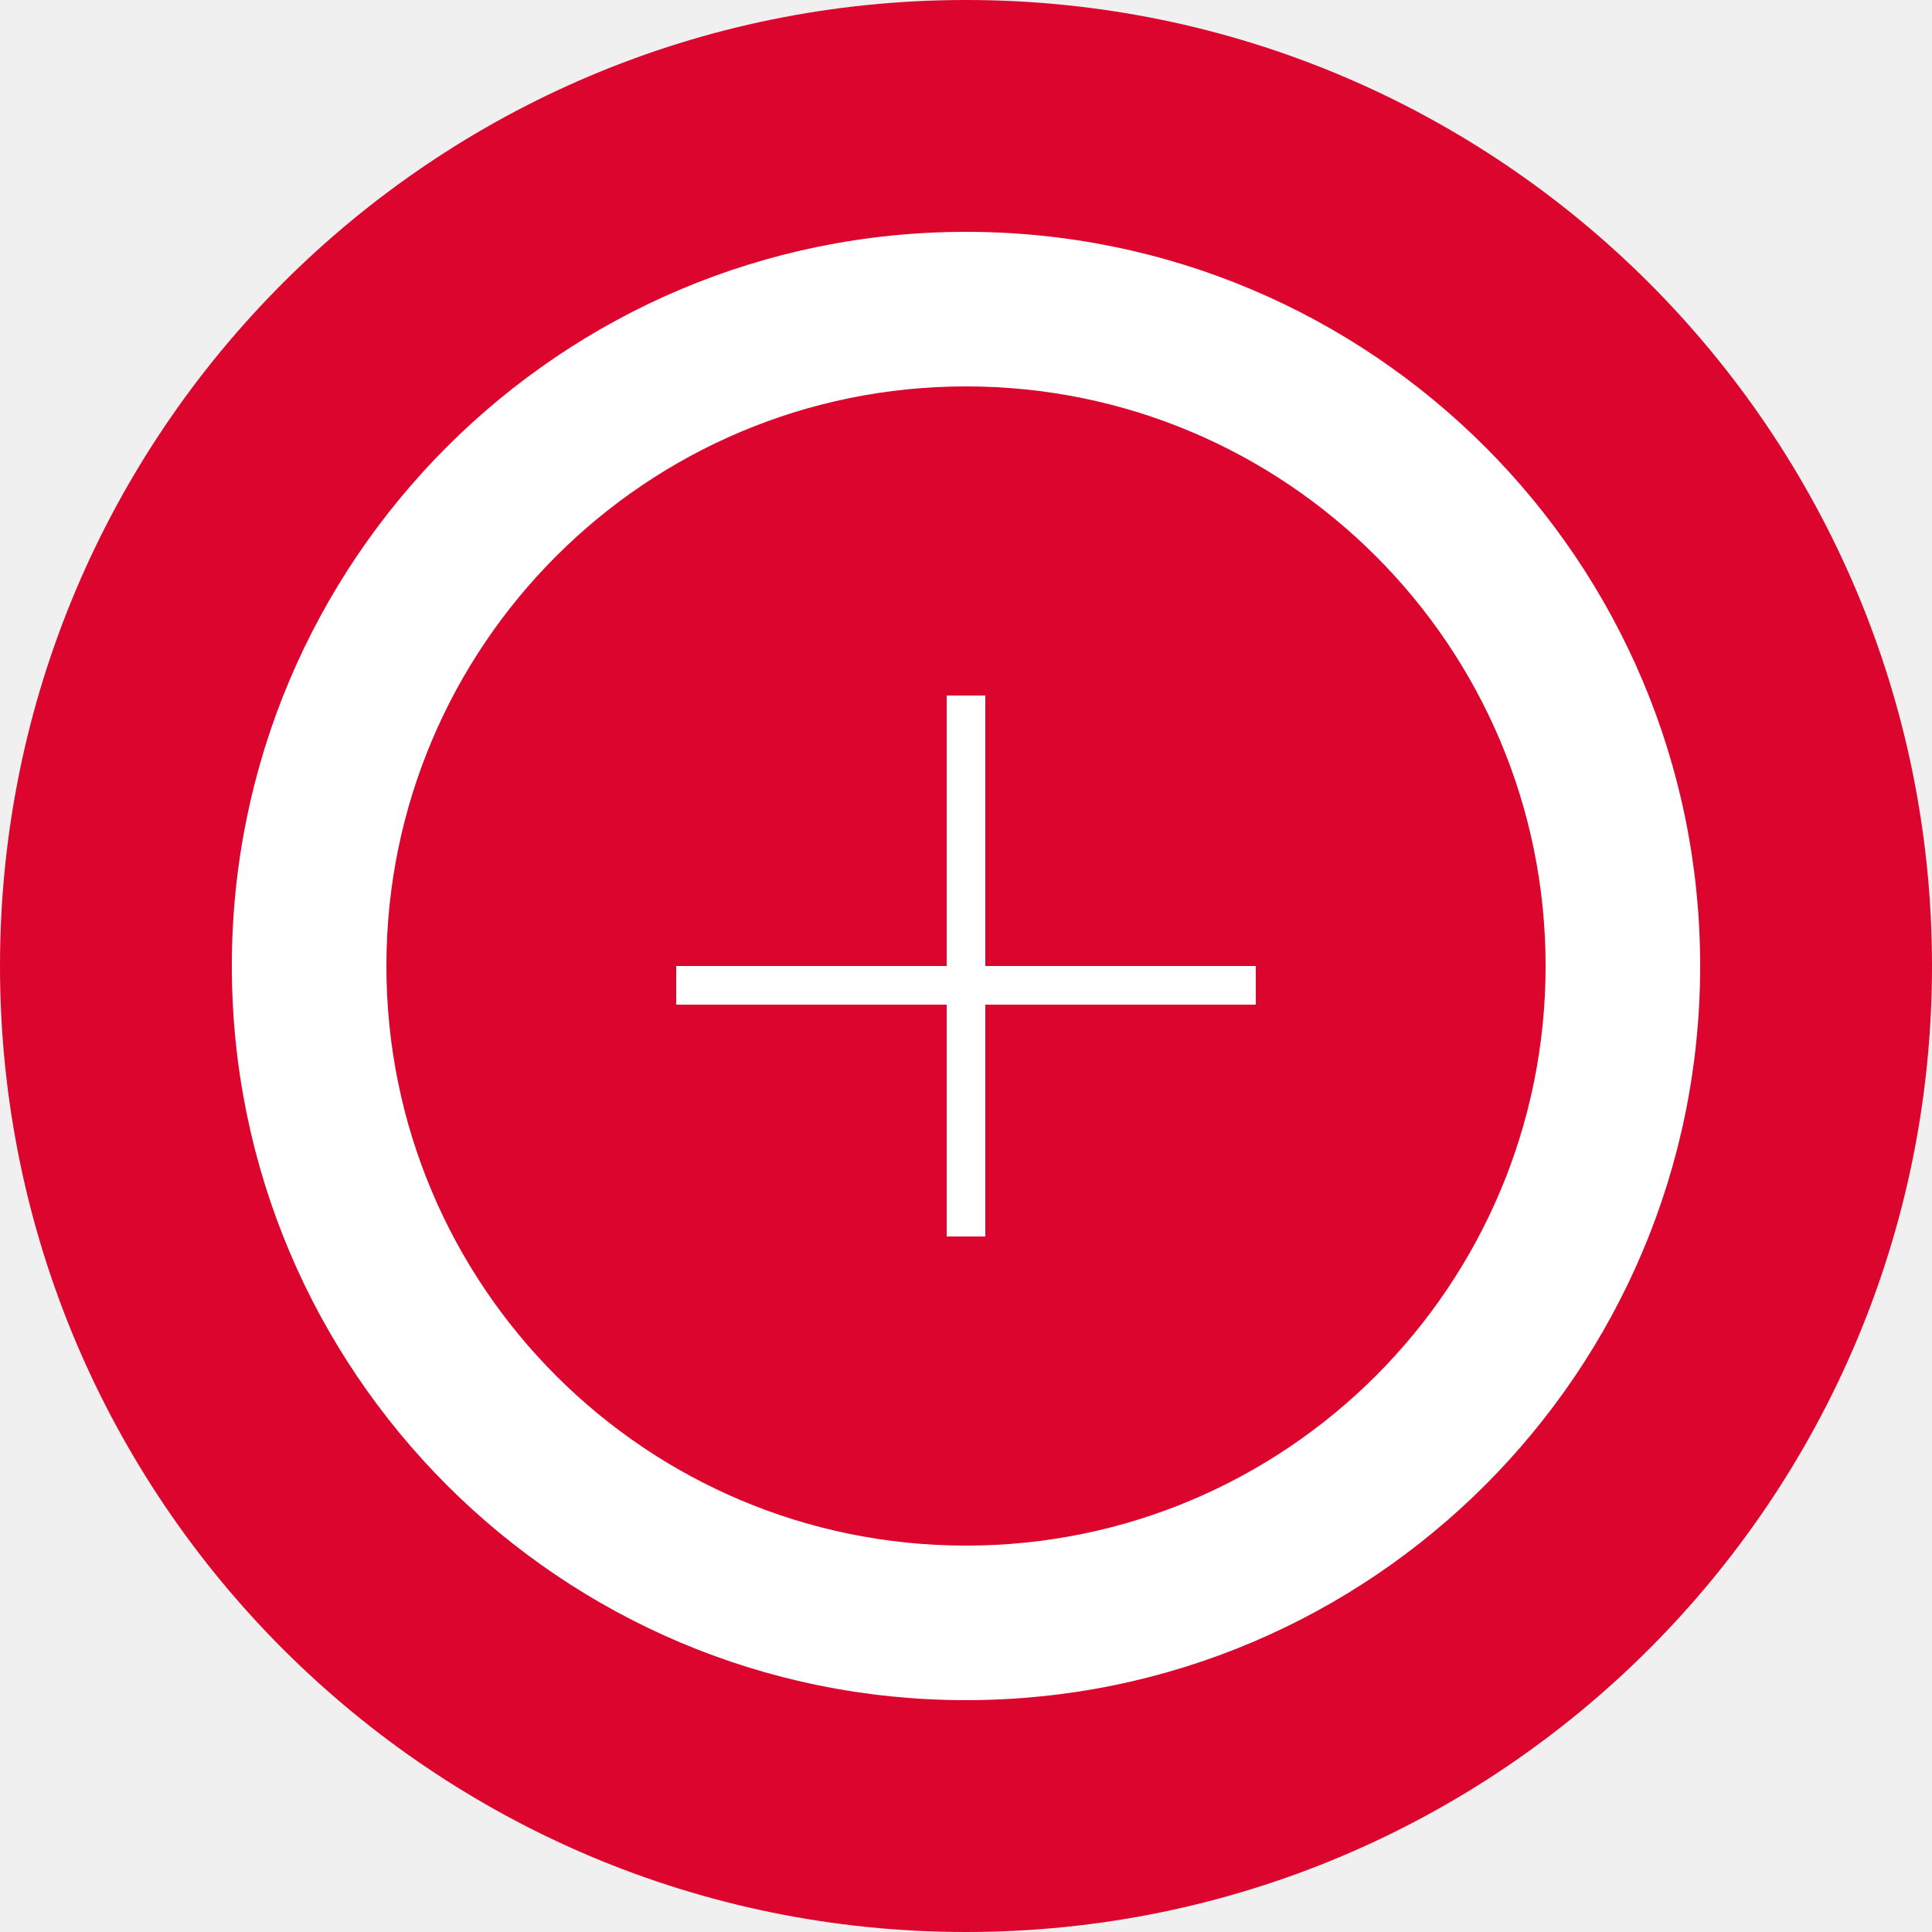
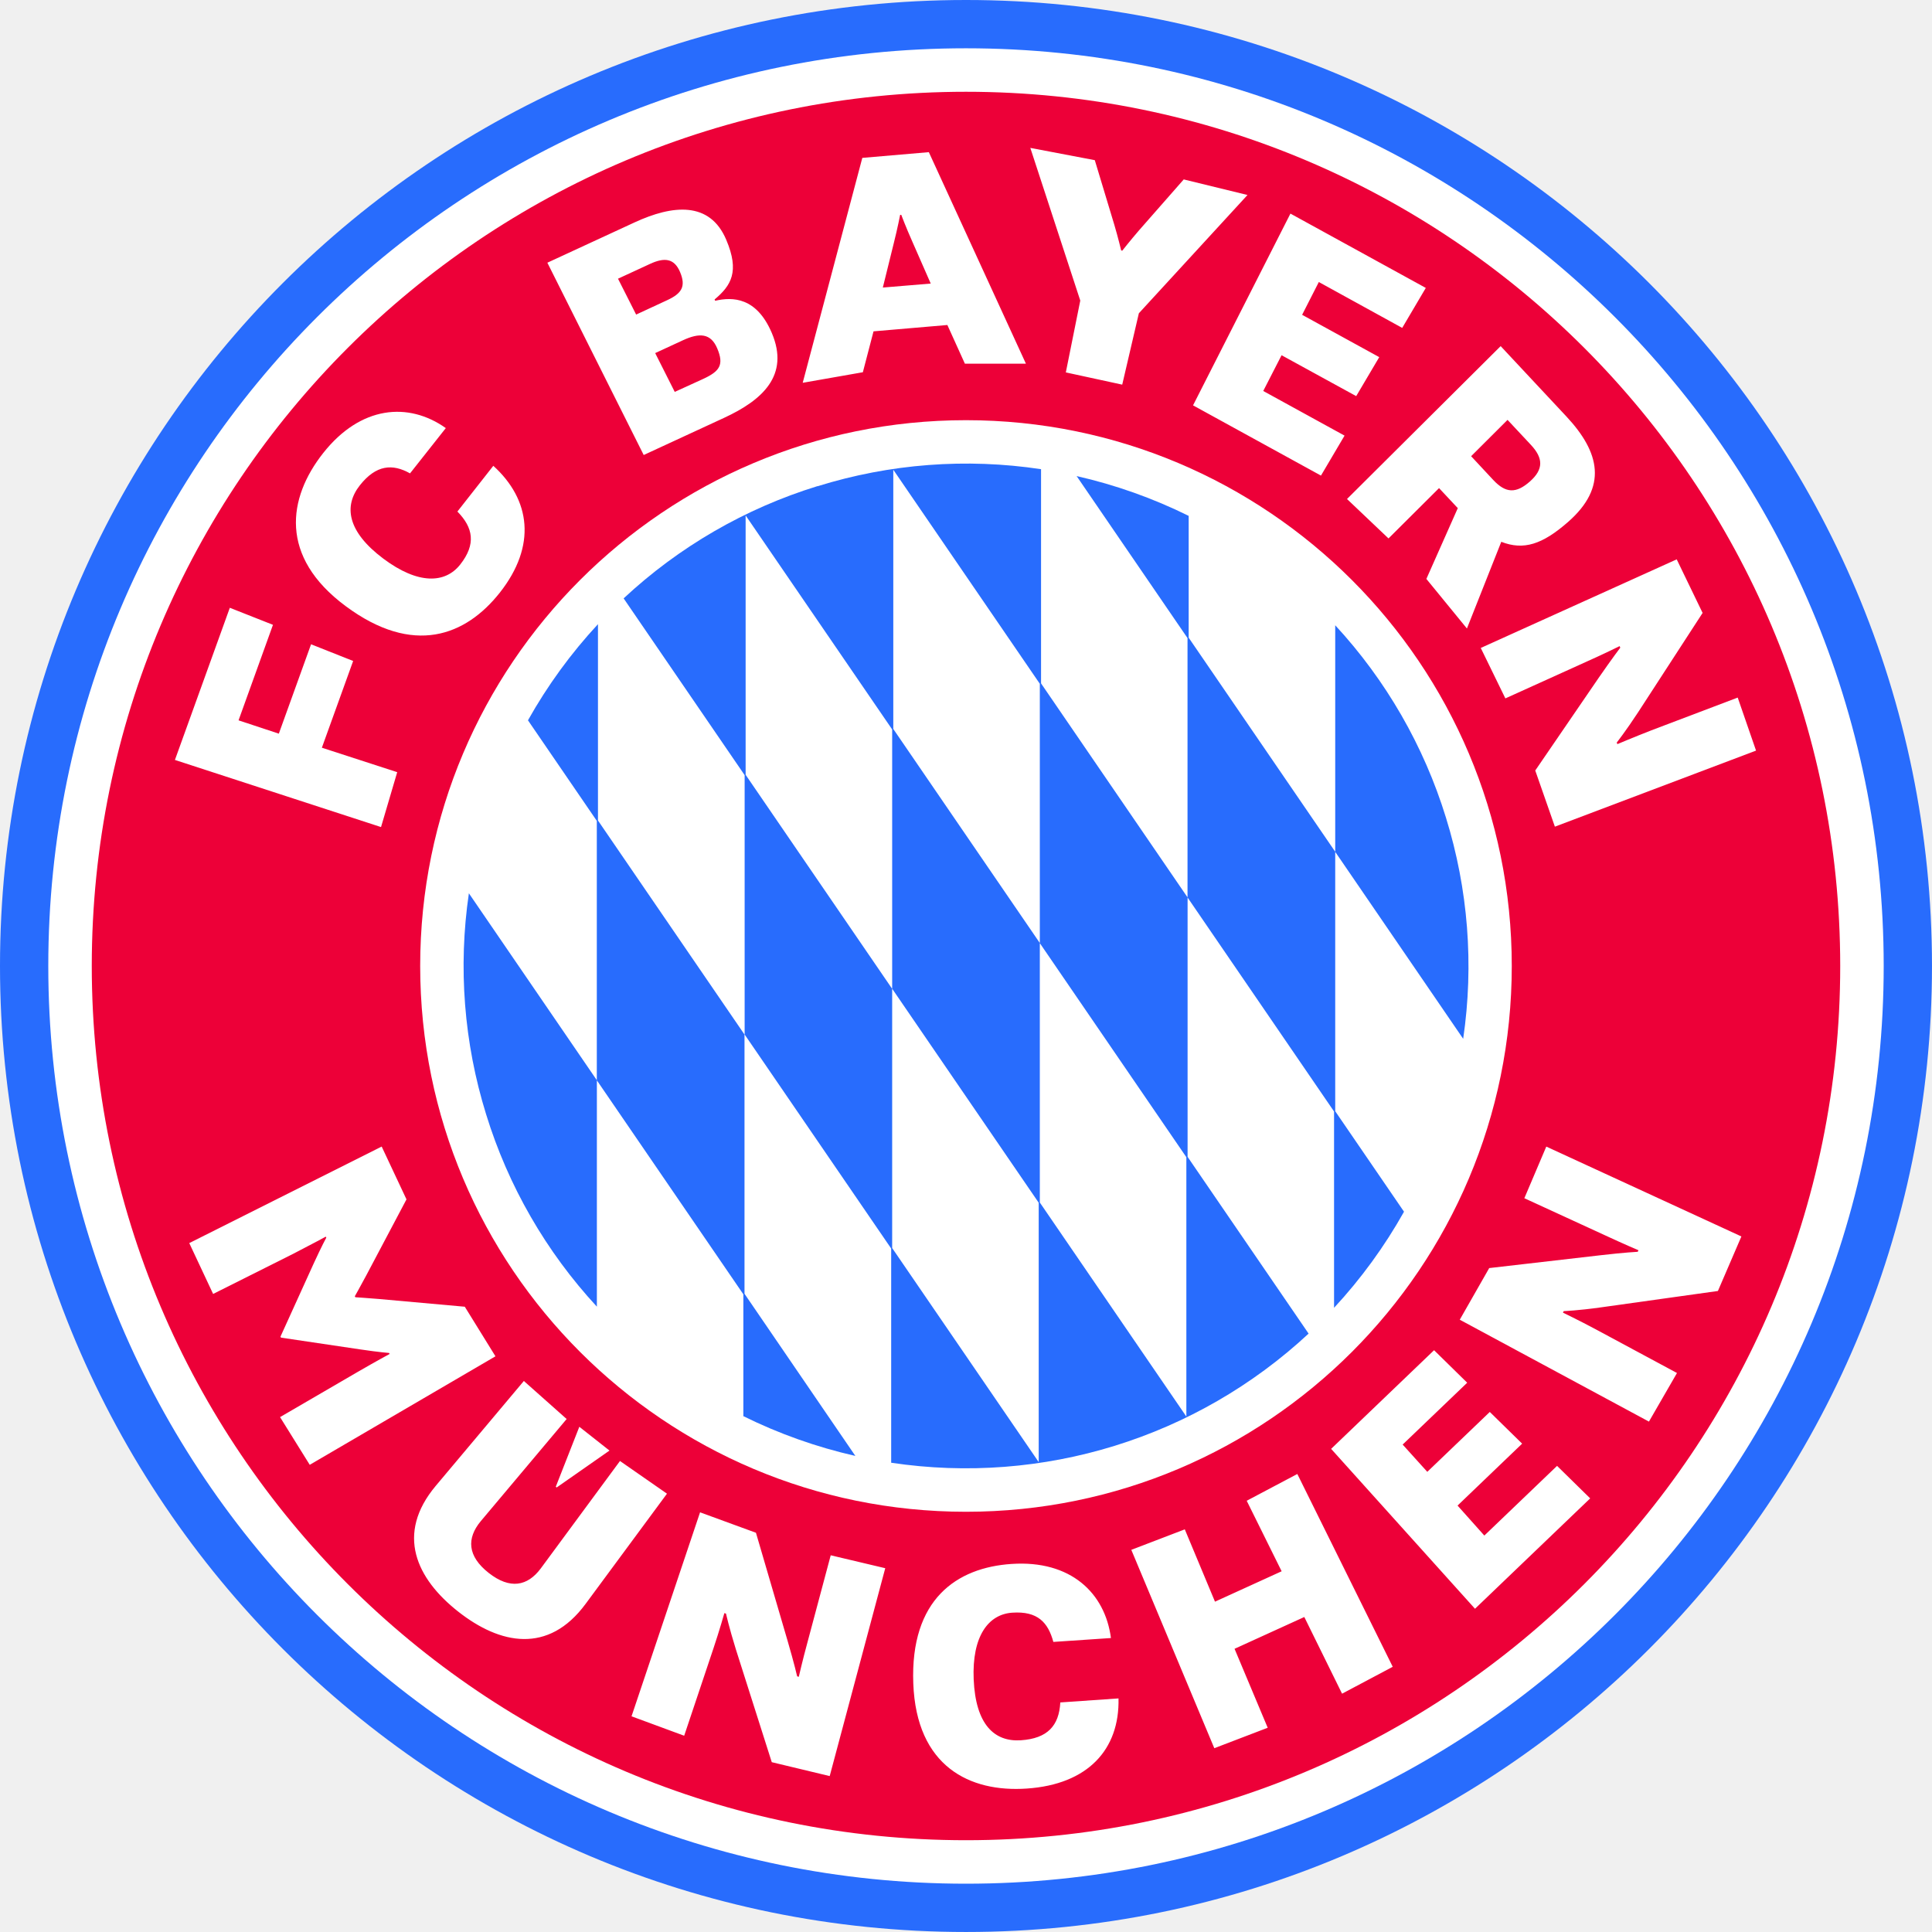
- <svg xmlns="http://www.w3.org/2000/svg" viewBox="0 0 100 100">
-   <circle cx="50" cy="50" r="50" fill="#DC052D" />
-   <circle cx="50" cy="50" r="38" fill="#fff" />
-   <circle cx="50" cy="50" r="30" fill="#DC052D" />
-   <path fill="#fff" d="M35 50h30v2H35z" />
-   <path fill="#fff" d="M49 36h2v28h-2z" />
+ <svg xmlns="http://www.w3.org/2000/svg" id="svg5" version="1.1" viewBox="0 0 850.4 850.4">
+   <defs id="defs2" data-source="https://football-logos.cc">
+     <clipPath id="clip-path">
+       <path id="path2" d="M136.03 136.03H430.9V430.9H136.03Z" style="fill:none" />
+     </clipPath>
+     <style id="style1">.cls-2{fill:#0066b2}.cls-3{fill:#fff}</style>
+   </defs>
+   <g id="g5" transform="scale(1.5)" data-source="https://football-logos.cc">
+     <g id="Ringe">
+       <path id="path3" d="M283.46 0C126.91 0 0 126.91 0 283.46s126.91 283.47 283.46 283.47S566.93 440 566.93 283.46 440 0 283.46 0" class="cls-2" style="fill:#286cfd;fill-opacity:1" />
+       <path id="path4" d="M283.46 14.17c-148.72 0-269.29 120.57-269.29 269.29s120.57 269.3 269.29 269.3 269.3-120.57 269.3-269.3S432.19 14.17 283.46 14.17" class="cls-3" />
+       <path id="path5" d="M283.46 26.93c-141.68 0-256.53 114.86-256.53 256.53S141.79 540 283.46 540 540 425.15 540 283.46 425.15 26.93 283.46 26.93m0 416.69a160.16 160.16 0 1 1 160.16-160.16 160.15 160.15 0 0 1-160.16 160.16" style="fill:#ed0038;fill-opacity:1" />
+     </g>
+     <path id="Rapport" d="M142.65 327a146.8 146.8 0 0 0 32.5 56.43V317l-37.56-54.87a146.84 146.84 0 0 0 5.06 64.87m75.82 52.65v-76.07l-43-62.81v-57.61a147.8 147.8 0 0 0-20.54 28.21l20.2 29.51V317l43 62.8v35.76A148 148 0 0 0 251 427.23Zm43.33-89.52 43 62.8v76.11l-43-62.81v-76.06l-43-62.81v-76.11l43 62.8zm43.33-13.41-43-62.81v-76.07l43 62.81v76.11l43 62.81v76.11l-43-62.81zm-65.24-134.07A146.8 146.8 0 0 0 183 175.59l35.51 51.87v76.11l43 62.8v62.86A147.7 147.7 0 0 0 384 391.34l-35.51-51.87v-76.12l-43-62.81v-62.86a146.8 146.8 0 0 0-65.58 5m151.9 183.4v-76.14l-43-62.81v-35.75a148 148 0 0 0-32.88-11.68l32.54 47.54v76.11l43 62.81v57.61a147.8 147.8 0 0 0 20.53-28.2Zm32.49-86.17a146.84 146.84 0 0 0-32.49-56.43v66.49l37.55 54.86a146.8 146.8 0 0 0-5.06-64.92" class="cls-2" style="clip-path:url(#clip-path);fill:#286cfd;fill-opacity:1" />
+     <path id="Schrift" d="m112 336.45 7.28 15.5-11.84 22.38c-1.78 3.33-3.32 6.05-3.32 6.05l.16.29s3.13.19 6.89.51l25.22 2.27 9 14.55-54.5 31.84-8.71-14L105 402.56c5.32-3.08 9.33-5.25 9.33-5.25l-.16-.29s-2.75-.2-8.5-1.05l-23.21-3.45-.16-.29 9.7-21.35c2.42-5.28 3.75-7.7 3.75-7.7l-.16-.29s-4 2.18-9.49 5L62.54 379.7l-7-14.92zm41.72 68.79 12.56 11.16-25.22 30c-4.14 5-3.93 10.22 2.33 15.15s11.4 3.91 15.28-1.28l23.26-31.55 13.79 9.59-23.88 32.34c-10.95 14.84-25.13 11.91-37.39 2.26S116 450.16 127.88 436Zm25.13 20.42-15.5 10.83-.26-.21 6.91-17.6zm26.58 18.12 16.4 6 9.27 31.66c2 6.85 2.82 10.47 2.82 10.47l.48.14s1.07-4.71 2.64-10.47l6.73-25.19 16 3.79-16.3 61-17-4.08-10.53-33.1c-2-6.43-2.9-10.5-2.9-10.5l-.48-.14s-1.41 5-3.19 10.31l-8.6 25.67-15.45-5.7zm122.79 54.61c.35 15-9 25.24-26.91 26.45C284.58 526 268.92 518.38 268 494c-.93-24.73 12.76-34 28.82-35.07 17.39-1.18 27.45 8.54 29.18 21.74l-16.9 1.14c-1.55-5.72-4.61-9.09-12.06-8.58-7 .47-11.85 6.88-11.32 19.57.57 13.27 6.07 18.39 13.86 17.87s11.19-4.25 11.56-11.1zm3.78-43.61 15.67-6 8.86 21.22 19.56-8.92-10.25-20.69 14.85-7.86 28 56.58-14.87 7.89-11.08-22.5-20.47 9.33L372 507l-15.67 6L332 454.85Zm58.61-29.62 30.21-28.95 9.72 9.54-18.94 18.15 7.23 8 18.34-17.57 9.49 9.3-18.95 18.17 7.86 8.8 21.34-20.45 9.72 9.54-33.8 32.39zm37.75-37.9 8.64-15.15 32.78-3.78c7.09-.82 10.8-1 10.8-1l.22-.45s-4.43-1.88-9.8-4.38l-23.69-10.89 6.44-15.15L511 362.83l-6.89 16-34.41 4.82c-6.68.94-10.84 1.09-10.84 1.09l-.22.45s4.64 2.22 9.62 4.89l23.84 12.82-8.23 14.26zM67.44 178.35l12.66 5L70 211.38l11.82 3.91 9.46-26.23 12.35 4.9-9.18 25.45 22.11 7.18-4.75 16.11L51.33 223Zm77.32-41.66c10.91 9.89 12.79 23.44 1.89 37.24-10 12.63-25.34 18.69-45.21 3.94-19.61-14.54-17-31.74-6.62-44.9 11-13.94 25.05-15.11 36-7.35l-10.5 13.29c-5.12-2.88-9.93-2.56-14.72 3.5s-3.73 13.56 6.9 21.53c10.17 7.61 18.11 7.33 22.54 1.73 4.73-6 3.81-10.85-.82-15.56zm41.48-71.44c11.15-5.15 22.07-6.27 26.88 5.13 3.95 9.33 1.44 13.41-3.43 17.5l.17.38c5.2-1.21 12.17-1 16.61 9.42 5.33 12.53-2.84 19.78-14 24.94l-23.58 10.9-28.27-56.43zm9.47 22.87c4.37-2 5.62-4.06 3.86-8.27-1.7-4.06-4.58-4.37-8.8-2.42l-9.42 4.35 5.32 10.53zm10.66 23.06c4.82-2.23 6.14-4.12 4.1-8.94-1.9-4.51-5.24-4.62-10.07-2.39l-8.14 3.76L198 115Zm94.68-4.46h-17.91L278 95.37l-21.67 1.86-3.13 12-17.65 3.1 17.49-66 19.52-1.68zm-27.93-23.51-5.39-12.28c-1.86-4.17-3.26-7.88-3.26-7.88h-.33s-.75 3.9-1.87 8.33l-3.21 13zM317 88.2l-14.66-44.8 18.92 3.6L327 66c1.08 3.63 2 7.49 2 7.49l.32.07s2.46-3.12 4.95-6l13.09-14.91 18.71 4.57-31.88 34.71-4.88 20.94-16.55-3.59zm61.67-25.52 39.72 21.81-6.92 11.73L387 82.76l-4.9 9.62 22.63 12.42-6.76 11.44-21.9-12-5.38 10.49 23.86 13.1-6.92 11.73-37.54-20.61zm61.69 38.89 19.27 20.62c9.86 10.55 12.22 20.73.48 31-7.5 6.56-13 8.37-19.57 5.8l-10.08 25.44-11.9-14.55 9.22-20.77-5.5-5.88L407.45 158l-12.18-11.57zm-8.67 32.3 6.52 7c3.63 3.88 6.68 4 10.73.42s3.93-6.85.3-10.74l-6.86-7.34zm24.58 108.71-5.76-16.48 18.63-27.22c4-5.78 6.32-8.82 6.32-8.82l-.19-.46s-4.32 2.15-9.78 4.59l-23.75 10.75-7.22-14.8 57.5-26 7.6 15.72L480.7 209c-3.63 5.55-6.28 8.9-6.28 8.9l.19.46s4.72-2 10-4.06l25.31-9.6 5.38 15.56z" class="cls-3" />
+   </g>
</svg>
